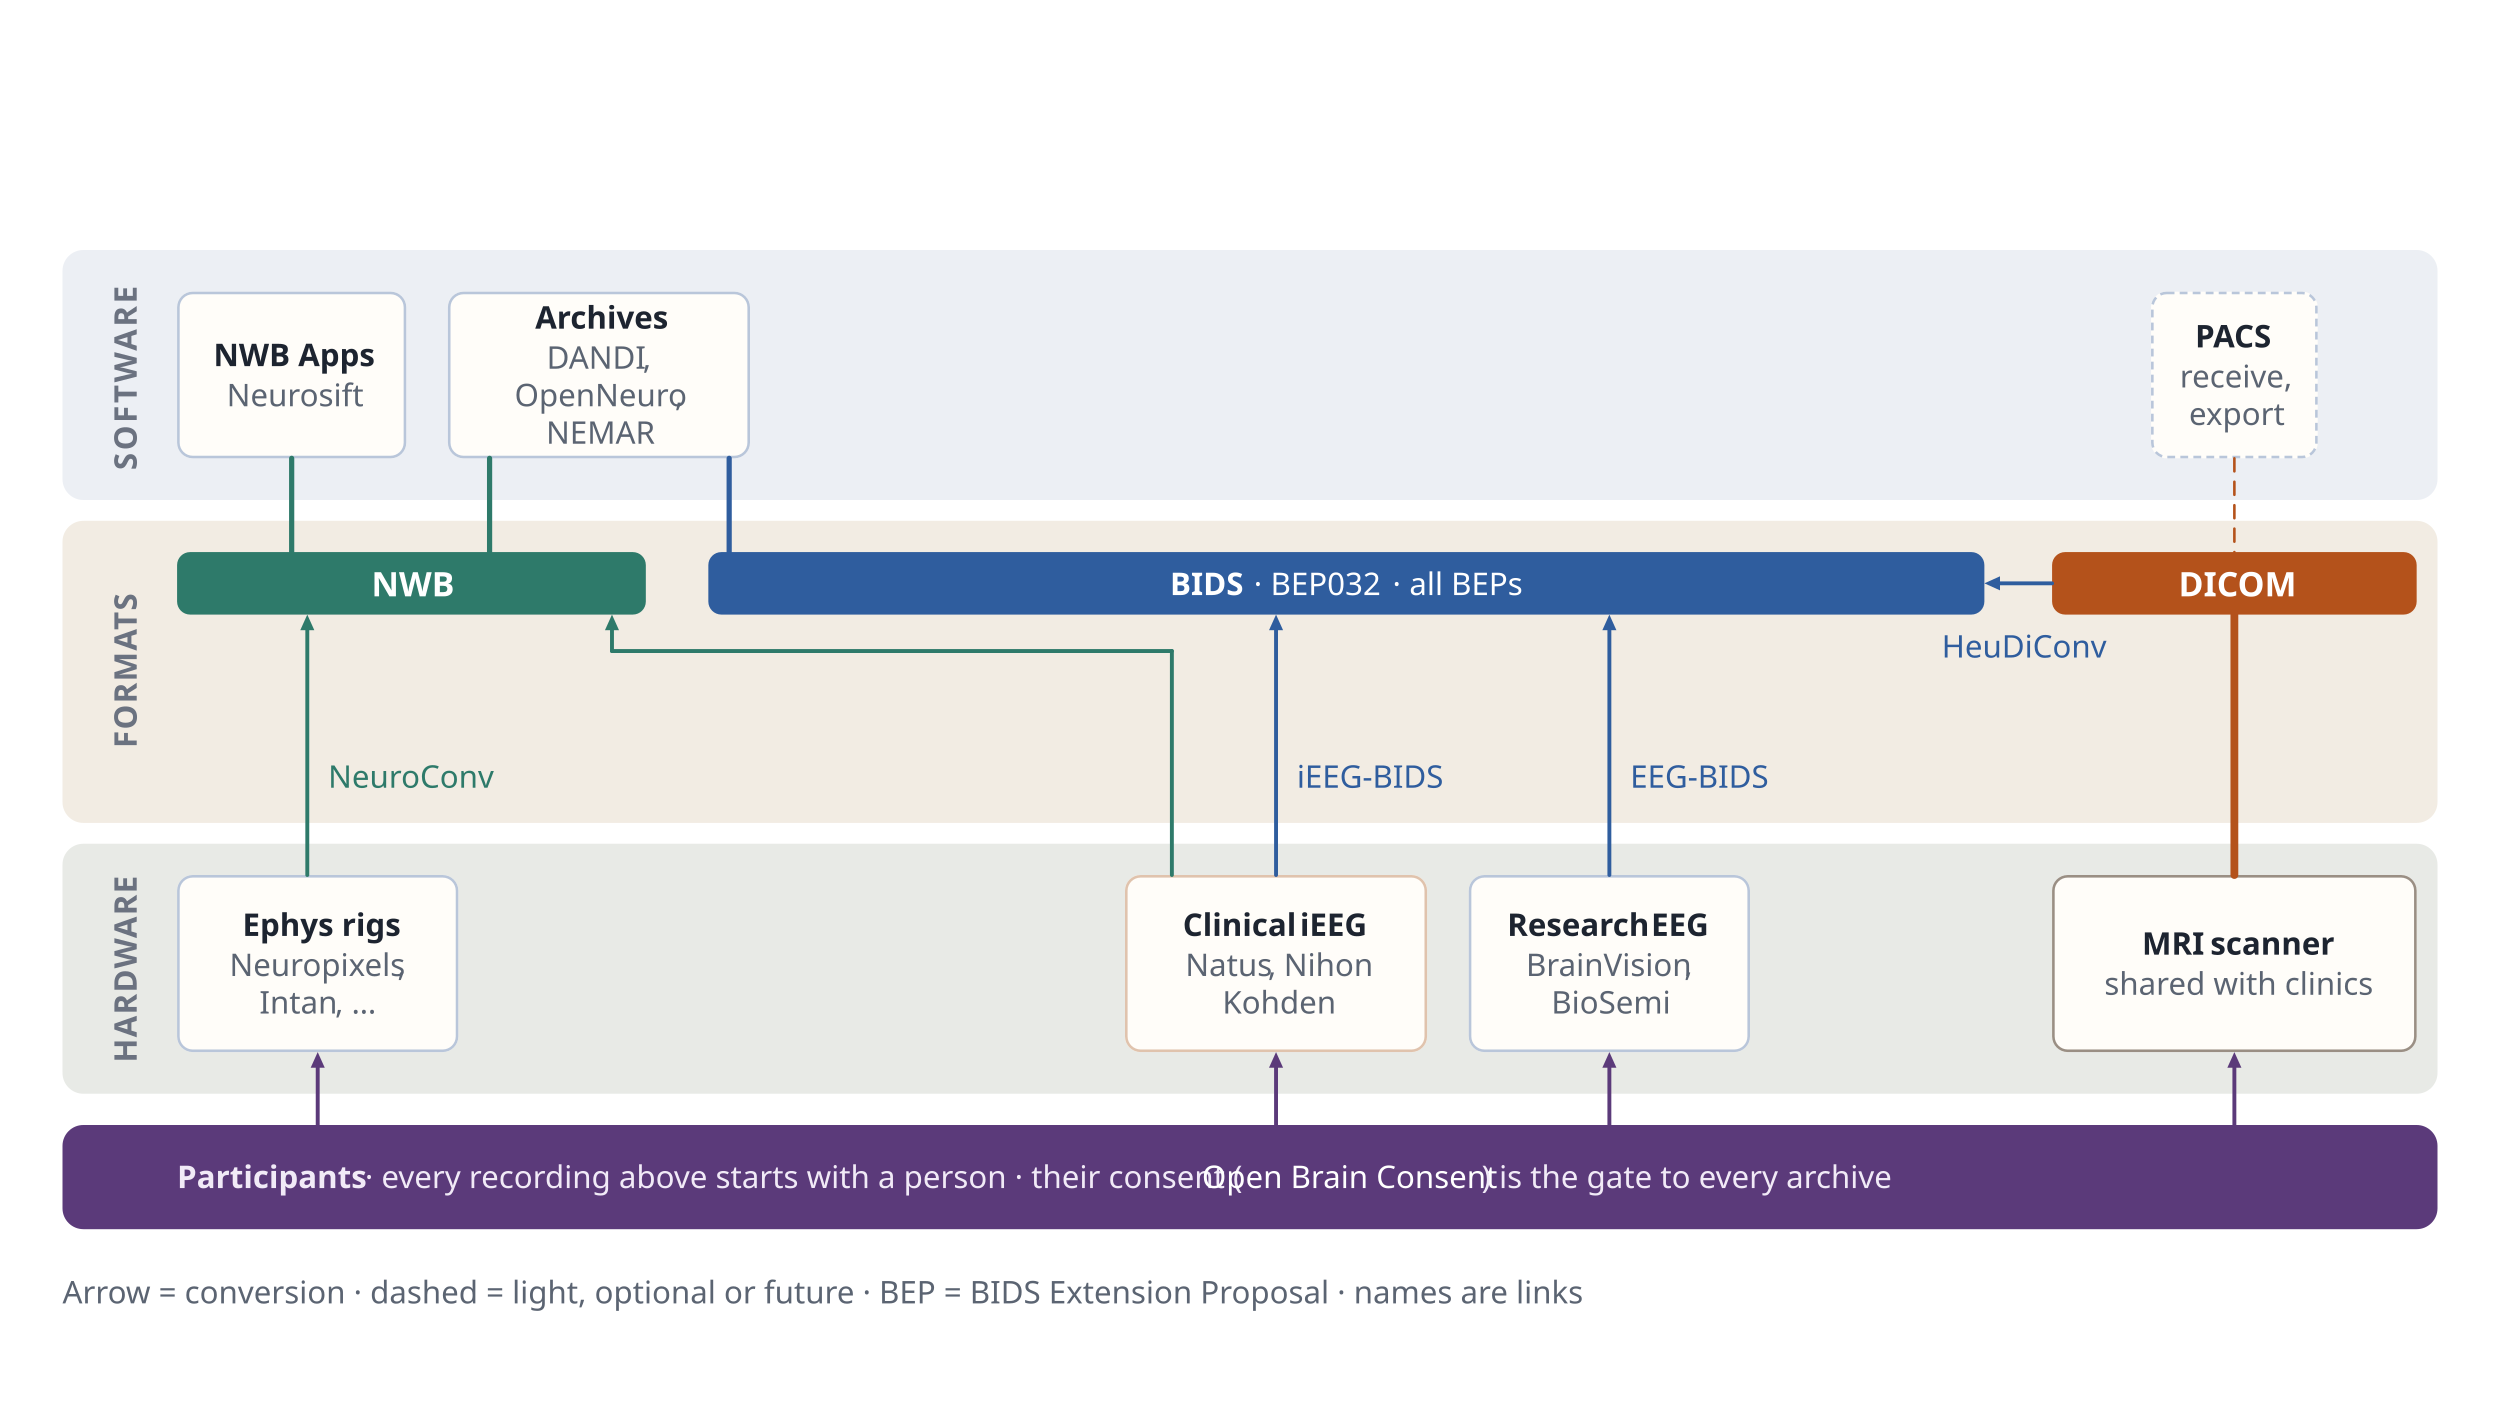
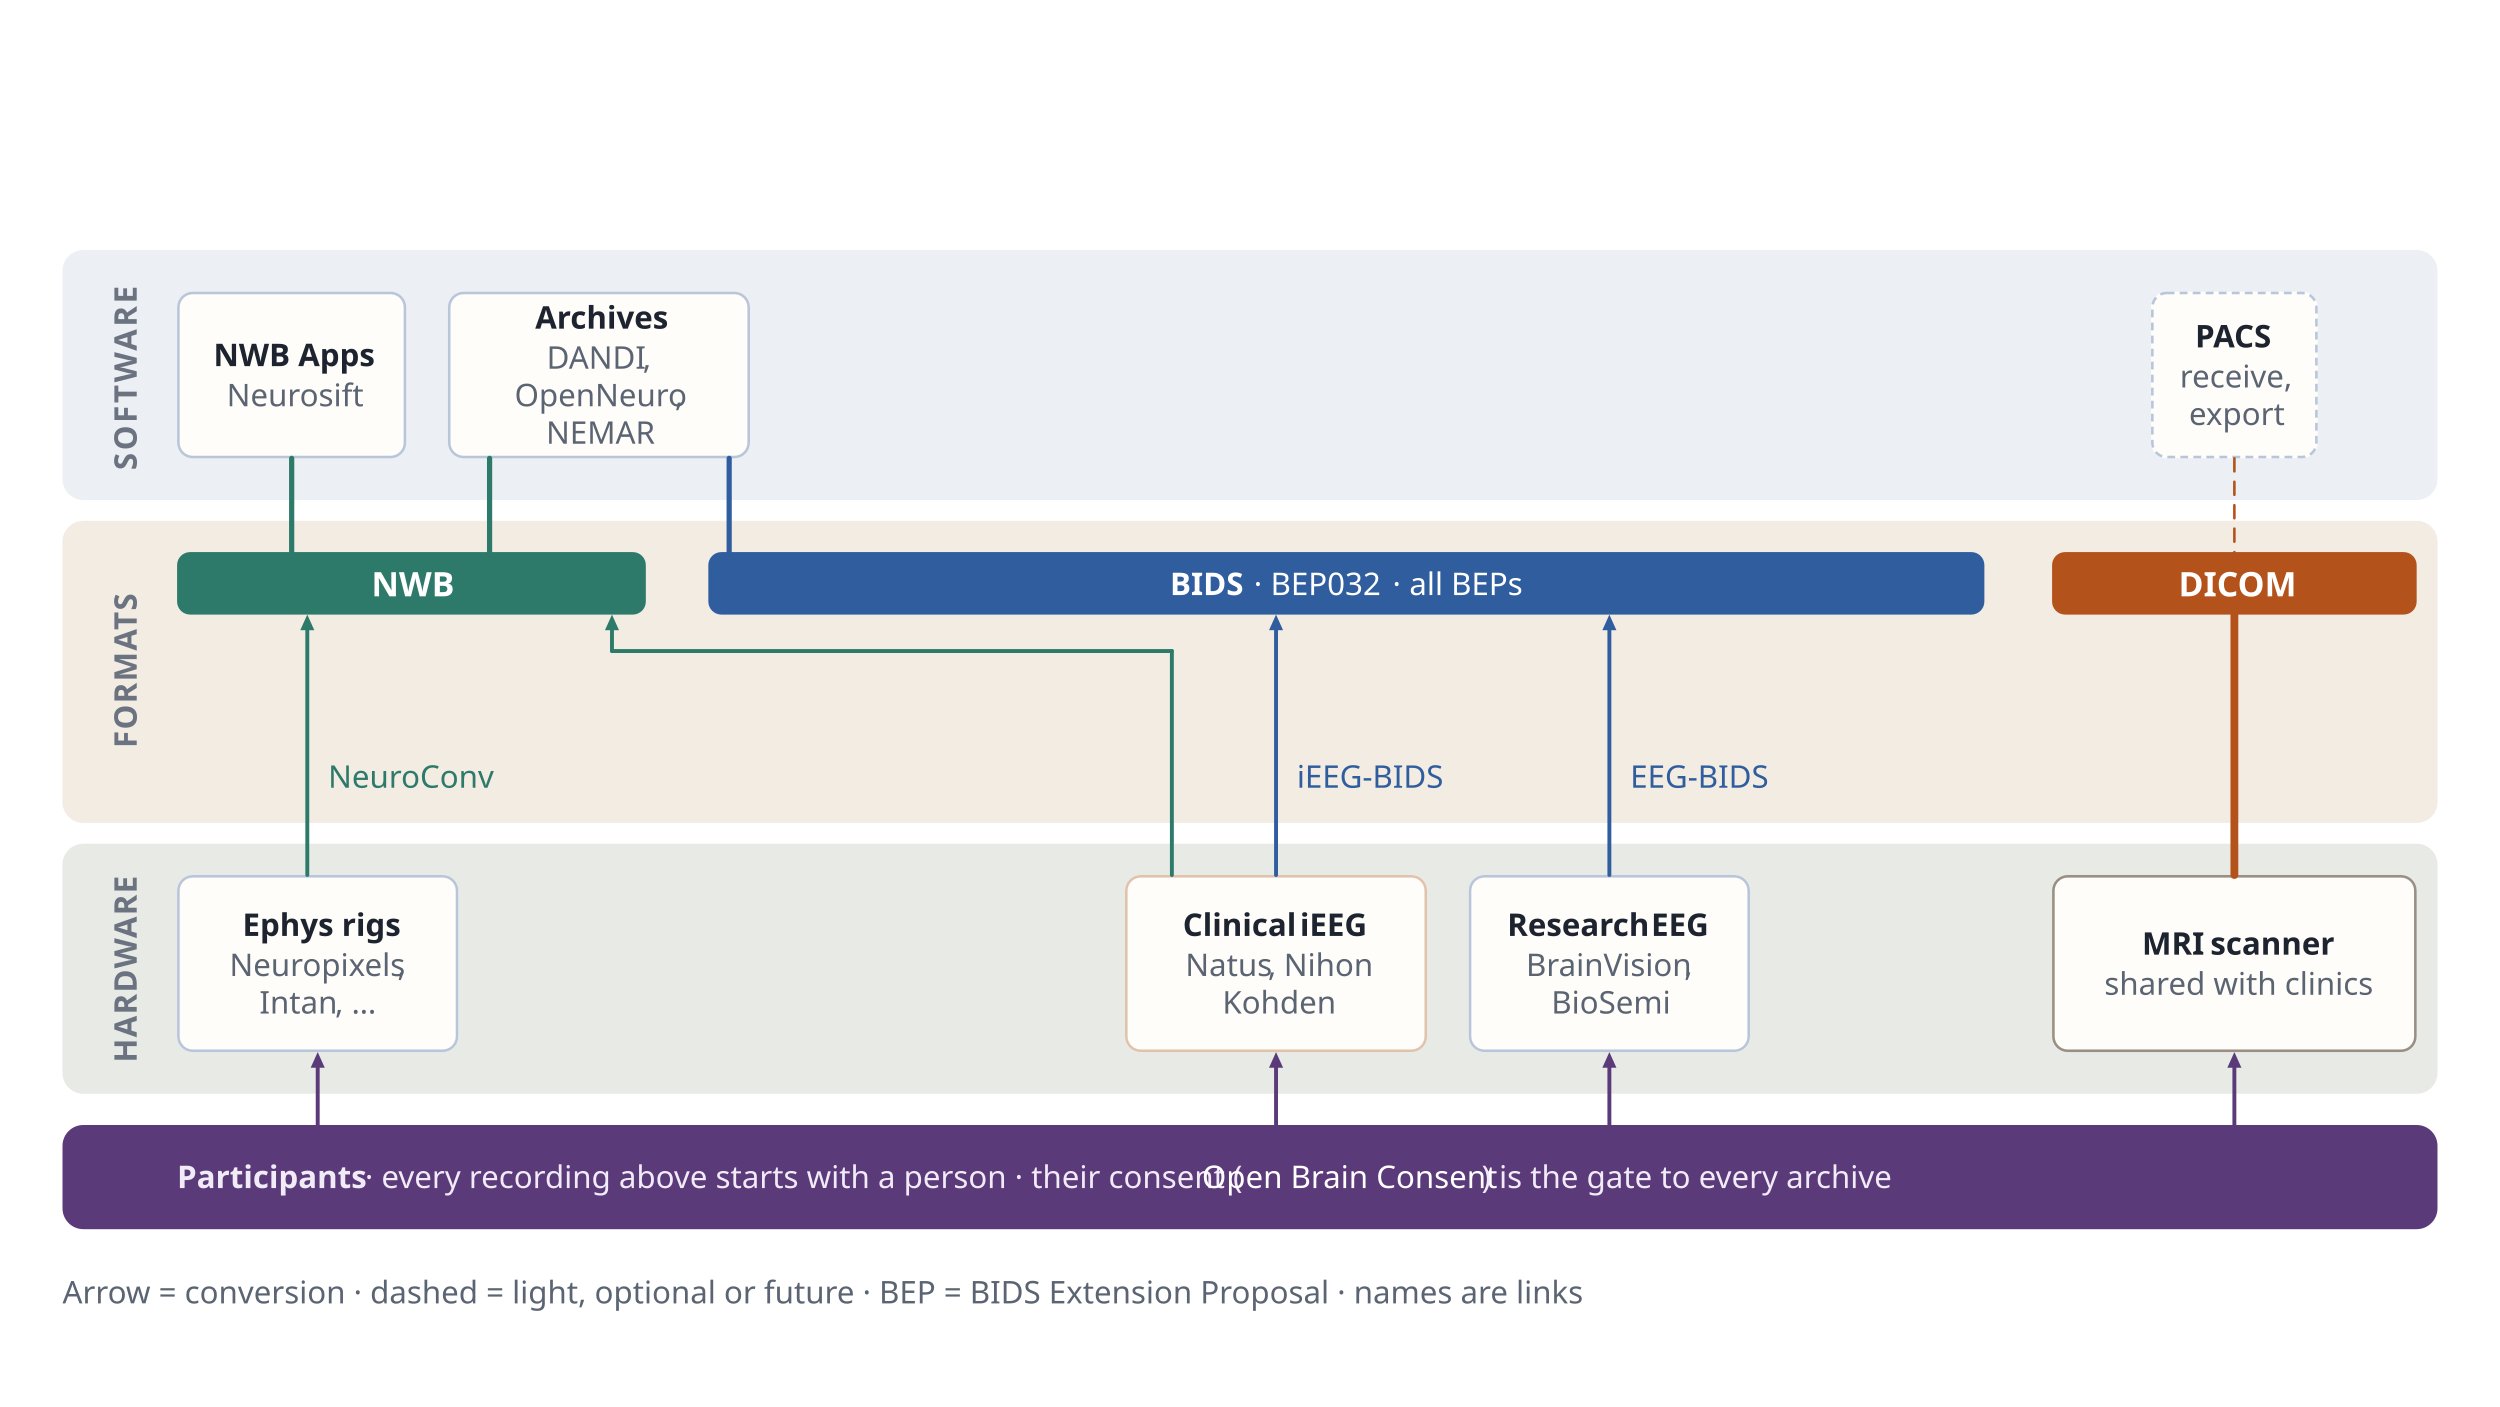
<svg xmlns="http://www.w3.org/2000/svg" xmlns:xlink="http://www.w3.org/1999/xlink" width="1920" height="1080" viewBox="0 0 1920 1080">
  <g id="layer-base" style="display:inline">
    <rect x="48" y="192" width="1824" height="192" rx="16" fill="rgb(236,239,244)" />
    <rect x="48" y="400" width="1824" height="232" rx="16" fill="rgb(242,236,227)" />
    <rect x="48" y="648" width="1824" height="192" rx="16" fill="rgb(232,234,230)" />
  </g>
  <g id="layer-sync" style="display:none">
    <polyline points="136,740 1856,740" fill="none" stroke="rgb(107, 114, 128)" stroke-width="4" stroke-linecap="round" stroke-linejoin="round" stroke-dasharray="16 12" />
    <rect x="668" y="712" width="160" height="56" rx="8" fill="rgb(232,234,230)" />
    <text xml:space="preserve" x="692.94" y="734" font-family="'IBM Plex Sans', sans-serif" font-size="24px" font-weight="600" fill="rgb(75,85,99)">sync ·</text>
    <a target="_blank" href="https://labstreaminglayer.org" xlink:href="https://labstreaminglayer.org">
      <text xml:space="preserve" x="763.36" y="734" font-family="'IBM Plex Sans', sans-serif" font-size="24px" font-weight="600" fill="rgb(75,85,99)">LSL</text>
    </a>
    <a target="_blank" href="https://reprostim.readthedocs.io/en/stable/api/generated/reprostim.qr.timesync_stimuli.html" xlink:href="https://reprostim.readthedocs.io/en/stable/api/generated/reprostim.qr.timesync_stimuli.html">
      <text xml:space="preserve" x="695.91" y="761.59" font-family="'IBM Plex Sans', sans-serif" font-size="24px" font-weight="600" fill="rgb(75,85,99)">QR codes</text>
    </a>
  </g>
  <g id="layer-pozu" style="display:none">
    <polyline points="584,536 760,536 760,363.5" fill="none" stroke="rgb(47, 93, 158)" stroke-width="3" stroke-linecap="round" stroke-linejoin="round" stroke-dasharray="13 10" />
    <path d="M760,352 L765.4,364 L754.6,364 Z" fill="rgb(47, 93, 158)" />
  </g>
  <g id="layer-data-management" style="display:none">
    <rect x="121.5" y="81.5" width="1417" height="545" rx="18.5" fill="none" stroke="rgb(47,93,158)" stroke-width="3" />
    <path d="M138,80 H1522 A18,18 0 0 1 1540,98 V176 A0,0 0 0 1 1540,176 H120 A0,0 0 0 1 120,176 V98 A18,18 0 0 1 138,80 Z" fill="rgb(43,52,64)" />
    <text xml:space="preserve" x="144" y="120.75" font-family="'IBM Plex Sans', sans-serif" font-size="26px" font-weight="700" fill="rgb(255,255,255)">Data management across the</text>
    <a target="_blank" href="https://doi.org/10.5281/zenodo.18333007" xlink:href="https://doi.org/10.5281/zenodo.18333007">
      <text xml:space="preserve" x="505.88" y="120.75" font-family="'IBM Plex Sans', sans-serif" font-size="26px" font-weight="700" fill="rgb(255,255,255)">academic ecosystem</text>
    </a>
    <a target="_blank" href="https://git-scm.com" xlink:href="https://git-scm.com">
      <text xml:space="preserve" x="144" y="155.25" font-family="'IBM Plex Sans', sans-serif" font-size="24px" font-weight="400" fill="rgb(215,221,230)">git</text>
    </a>
    <text xml:space="preserve" x="171.11" y="155.25" font-family="'IBM Plex Sans', sans-serif" font-size="24px" font-weight="400" fill="rgb(215,221,230)"> ·</text>
    <a target="_blank" href="https://git-annex.branchable.com" xlink:href="https://git-annex.branchable.com">
      <text xml:space="preserve" x="190.27" y="155.25" font-family="'IBM Plex Sans', sans-serif" font-size="24px" font-weight="400" fill="rgb(215,221,230)">git-annex</text>
    </a>
    <text xml:space="preserve" x="291.59" y="155.25" font-family="'IBM Plex Sans', sans-serif" font-size="24px" font-weight="400" fill="rgb(215,221,230)"> ·</text>
    <a target="_blank" href="https://www.datalad.org" xlink:href="https://www.datalad.org">
      <text xml:space="preserve" x="310.75" y="155.25" font-family="'IBM Plex Sans', sans-serif" font-size="24px" font-weight="400" fill="rgb(215,221,230)">DataLad</text>
    </a>
    <text xml:space="preserve" x="399.66" y="155.25" font-family="'IBM Plex Sans', sans-serif" font-size="24px" font-weight="400" fill="rgb(215,221,230)"> ·</text>
    <a target="_blank" href="https://github.com" xlink:href="https://github.com">
      <text xml:space="preserve" x="418.81" y="155.25" font-family="'IBM Plex Sans', sans-serif" font-size="24px" font-weight="400" fill="rgb(215,221,230)">GitHub</text>
    </a>
    <text xml:space="preserve" x="494.44" y="155.25" font-family="'IBM Plex Sans', sans-serif" font-size="24px" font-weight="400" fill="rgb(215,221,230)"> ·</text>
    <a target="_blank" href="https://codeberg.org/forgejo-aneksajo/forgejo-aneksajo" xlink:href="https://codeberg.org/forgejo-aneksajo/forgejo-aneksajo">
      <text xml:space="preserve" x="513.59" y="155.25" font-family="'IBM Plex Sans', sans-serif" font-size="24px" font-weight="400" fill="rgb(215,221,230)">Forgejo-aneksajo</text>
    </a>
    <text xml:space="preserve" x="699.05" y="155.25" font-family="'IBM Plex Sans', sans-serif" font-size="24px" font-weight="400" fill="rgb(215,221,230)"> · …</text>
  </g>
  <g id="layer-base-2" style="display:inline">
    <g transform="translate(96,288) matrix(0, -1, 1, 0, 0, 0) translate(-96,-288)">
      <text xml:space="preserve" x="22.94" y="297" font-family="'IBM Plex Sans', sans-serif" font-size="24px" font-weight="700" letter-spacing="2" fill="rgb(107,114,128)">SOFTWARE</text>
    </g>
    <g transform="translate(96,516) matrix(0, -1, 1, 0, 0, 0) translate(-96,-516)">
      <text xml:space="preserve" x="37.56" y="525" font-family="'IBM Plex Sans', sans-serif" font-size="24px" font-weight="700" letter-spacing="1" fill="rgb(107,114,128)">FORMATS</text>
    </g>
    <g transform="translate(96,744) matrix(0, -1, 1, 0, 0, 0) translate(-96,-744)">
      <text xml:space="preserve" x="23.97" y="753" font-family="'IBM Plex Sans', sans-serif" font-size="24px" font-weight="700" letter-spacing="1" fill="rgb(107,114,128)">HARDWARE</text>
    </g>
    <rect x="1652" y="224" width="128" height="128" rx="12" fill="rgb(255,253,249)" />
    <rect x="1653" y="225" width="126" height="126" rx="11" fill="none" stroke="rgb(185,198,218)" stroke-width="2" stroke-dasharray="6 4" />
    <a target="_blank" href="https://en.wikipedia.org/wiki/Picture_archiving_and_communication_system" xlink:href="https://en.wikipedia.org/wiki/Picture_archiving_and_communication_system">
      <text xml:space="preserve" x="1685.84" y="266.8" font-family="'IBM Plex Sans', sans-serif" font-size="24px" font-weight="700" fill="rgb(29,36,48)">PACS</text>
    </a>
    <text xml:space="preserve" x="1674.09" y="297.59" font-family="'IBM Plex Sans', sans-serif" font-size="24px" font-weight="400" fill="rgb(91,100,114)">receive,</text>
    <text xml:space="preserve" x="1681.13" y="326.39" font-family="'IBM Plex Sans', sans-serif" font-size="24px" font-weight="400" fill="rgb(91,100,114)">export</text>
    <rect x="1576" y="424" width="280" height="48" rx="10" fill="rgb(180,82,27)" />
    <a target="_blank" href="https://en.wikipedia.org/wiki/DICOM" xlink:href="https://en.wikipedia.org/wiki/DICOM">
      <text xml:space="preserve" x="1673.09" y="458" font-family="'IBM Plex Sans', sans-serif" font-size="26px" font-weight="700" fill="rgb(255,255,255)">DICOM</text>
    </a>
    <rect x="136" y="672" width="216" height="136" rx="12" fill="rgb(255,253,249)" />
    <rect x="137" y="673" width="214" height="134" rx="11" fill="none" stroke="rgb(185,198,218)" stroke-width="2" />
    <a target="_blank" href="https://en.wikipedia.org/wiki/Electrophysiology" xlink:href="https://en.wikipedia.org/wiki/Electrophysiology">
      <text xml:space="preserve" x="186.22" y="718.8" font-family="'IBM Plex Sans', sans-serif" font-size="24px" font-weight="700" fill="rgb(29,36,48)">Ephys rigs</text>
    </a>
    <a target="_blank" href="https://www.neuropixels.org" xlink:href="https://www.neuropixels.org">
      <text xml:space="preserve" x="176.23" y="749.59" font-family="'IBM Plex Sans', sans-serif" font-size="24px" font-weight="400" fill="rgb(91,100,114)">Neuropixels</text>
    </a>
    <text xml:space="preserve" x="305.22" y="749.59" font-family="'IBM Plex Sans', sans-serif" font-size="24px" font-weight="400" fill="rgb(91,100,114)">,</text>
    <a target="_blank" href="https://intantech.com" xlink:href="https://intantech.com">
      <text xml:space="preserve" x="199.2" y="778.39" font-family="'IBM Plex Sans', sans-serif" font-size="24px" font-weight="400" fill="rgb(91,100,114)">Intan</text>
    </a>
    <text xml:space="preserve" x="257.31" y="778.39" font-family="'IBM Plex Sans', sans-serif" font-size="24px" font-weight="400" fill="rgb(91,100,114)">, …</text>
    <rect x="864" y="672" width="232" height="136" rx="12" fill="rgb(255,253,249)" />
    <rect x="865" y="673" width="230" height="134" rx="11" fill="none" stroke="rgb(224,195,173)" stroke-width="2" />
    <text xml:space="preserve" x="908.39" y="718.8" font-family="'IBM Plex Sans', sans-serif" font-size="24px" font-weight="700" fill="rgb(29,36,48)">Clinical</text>
    <a target="_blank" href="https://en.wikipedia.org/wiki/Electrocorticography" xlink:href="https://en.wikipedia.org/wiki/Electrocorticography">
      <text xml:space="preserve" x="998.33" y="718.8" font-family="'IBM Plex Sans', sans-serif" font-size="24px" font-weight="700" fill="rgb(29,36,48)">iEEG</text>
    </a>
    <a target="_blank" href="https://natus.com" xlink:href="https://natus.com">
      <text xml:space="preserve" x="910.34" y="749.59" font-family="'IBM Plex Sans', sans-serif" font-size="24px" font-weight="400" fill="rgb(91,100,114)">Natus</text>
    </a>
    <text xml:space="preserve" x="973.77" y="749.59" font-family="'IBM Plex Sans', sans-serif" font-size="24px" font-weight="400" fill="rgb(91,100,114)">,</text>
    <a target="_blank" href="https://www.nihonkohden.com" xlink:href="https://www.nihonkohden.com">
      <text xml:space="preserve" x="985.97" y="749.59" font-family="'IBM Plex Sans', sans-serif" font-size="24px" font-weight="400" fill="rgb(91,100,114)">Nihon</text>
      <text xml:space="preserve" x="938.78" y="778.39" font-family="'IBM Plex Sans', sans-serif" font-size="24px" font-weight="400" fill="rgb(91,100,114)">Kohden</text>
    </a>
    <rect x="1128" y="672" width="216" height="136" rx="12" fill="rgb(255,253,249)" />
    <rect x="1129" y="673" width="214" height="134" rx="11" fill="none" stroke="rgb(185,198,218)" stroke-width="2" />
    <text xml:space="preserve" x="1157.55" y="718.8" font-family="'IBM Plex Sans', sans-serif" font-size="24px" font-weight="700" fill="rgb(29,36,48)">Research</text>
    <a target="_blank" href="https://en.wikipedia.org/wiki/Electroencephalography" xlink:href="https://en.wikipedia.org/wiki/Electroencephalography">
      <text xml:space="preserve" x="1268.05" y="718.8" font-family="'IBM Plex Sans', sans-serif" font-size="24px" font-weight="700" fill="rgb(29,36,48)">EEG</text>
    </a>
    <a target="_blank" href="https://www.brainproducts.com" xlink:href="https://www.brainproducts.com">
      <text xml:space="preserve" x="1171.98" y="749.59" font-family="'IBM Plex Sans', sans-serif" font-size="24px" font-weight="400" fill="rgb(91,100,114)">BrainVision</text>
    </a>
    <text xml:space="preserve" x="1293.48" y="749.59" font-family="'IBM Plex Sans', sans-serif" font-size="24px" font-weight="400" fill="rgb(91,100,114)">,</text>
    <a target="_blank" href="https://www.biosemi.com" xlink:href="https://www.biosemi.com">
      <text xml:space="preserve" x="1191.41" y="778.39" font-family="'IBM Plex Sans', sans-serif" font-size="24px" font-weight="400" fill="rgb(91,100,114)">BioSemi</text>
    </a>
    <rect x="1576" y="672" width="280" height="136" rx="12" fill="rgb(255,253,249)" />
    <rect x="1577" y="673" width="278" height="134" rx="11" fill="none" stroke="rgb(154,143,132)" stroke-width="2" />
    <a target="_blank" href="https://en.wikipedia.org/wiki/Magnetic_resonance_imaging" xlink:href="https://en.wikipedia.org/wiki/Magnetic_resonance_imaging">
      <text xml:space="preserve" x="1645.08" y="733.2" font-family="'IBM Plex Sans', sans-serif" font-size="24px" font-weight="700" fill="rgb(29,36,48)">MRI</text>
    </a>
    <text xml:space="preserve" x="1691.28" y="733.2" font-family="'IBM Plex Sans', sans-serif" font-size="24px" font-weight="700" fill="rgb(29,36,48)"> scanner</text>
    <text xml:space="preserve" x="1616.13" y="764" font-family="'IBM Plex Sans', sans-serif" font-size="24px" font-weight="400" fill="rgb(91,100,114)">shared with clinics</text>
    <polyline points="1716,352 1716,424" fill="none" stroke="rgb(180, 82, 27)" stroke-width="2" stroke-linecap="round" stroke-linejoin="round" stroke-dasharray="10 8" />
    <polyline points="1716,672 1716,472" fill="none" stroke="rgb(180, 82, 27)" stroke-width="6" stroke-linecap="round" stroke-linejoin="round" />
    <text xml:space="preserve" x="48" y="1001" font-family="'IBM Plex Sans', sans-serif" font-size="24px" font-weight="400" fill="rgb(91,100,114)">Arrow = conversion · dashed = light, optional or future · BEP = BIDS Extension Proposal · names are links</text>
  </g>
  <g id="layer-nwb-apps" style="display:inline">
    <rect x="136" y="224" width="176" height="128" rx="12" fill="rgb(255,253,249)" />
    <rect x="137" y="225" width="174" height="126" rx="11" fill="none" stroke="rgb(185,198,218)" stroke-width="2" />
    <a target="_blank" href="https://nwb.org/tools/" xlink:href="https://nwb.org/tools/">
      <text xml:space="preserve" x="163.94" y="281.2" font-family="'IBM Plex Sans', sans-serif" font-size="24px" font-weight="700" fill="rgb(29,36,48)">NWB Apps</text>
    </a>
    <a target="_blank" href="https://neurosift.app" xlink:href="https://neurosift.app">
      <text xml:space="preserve" x="174.09" y="312" font-family="'IBM Plex Sans', sans-serif" font-size="24px" font-weight="400" fill="rgb(91,100,114)">Neurosift</text>
    </a>
  </g>
  <g id="layer-archives" style="display:inline">
    <rect x="344" y="224" width="232" height="128" rx="12" fill="rgb(255,253,249)" />
    <rect x="345" y="225" width="230" height="126" rx="11" fill="none" stroke="rgb(185,198,218)" stroke-width="2" />
    <text xml:space="preserve" x="411.05" y="252.41" font-family="'IBM Plex Sans', sans-serif" font-size="24px" font-weight="700" fill="rgb(29,36,48)">Archives</text>
    <a target="_blank" href="https://dandiarchive.org" xlink:href="https://dandiarchive.org">
      <text xml:space="preserve" x="419.8" y="283.2" font-family="'IBM Plex Sans', sans-serif" font-size="24px" font-weight="400" fill="rgb(91,100,114)">DANDI</text>
    </a>
    <text xml:space="preserve" x="493.67" y="283.2" font-family="'IBM Plex Sans', sans-serif" font-size="24px" font-weight="400" fill="rgb(91,100,114)">,</text>
    <a target="_blank" href="https://openneuro.org" xlink:href="https://openneuro.org">
      <text xml:space="preserve" x="395.16" y="312" font-family="'IBM Plex Sans', sans-serif" font-size="24px" font-weight="400" fill="rgb(91,100,114)">OpenNeuro</text>
    </a>
    <text xml:space="preserve" x="518.31" y="312" font-family="'IBM Plex Sans', sans-serif" font-size="24px" font-weight="400" fill="rgb(91,100,114)">,</text>
    <a target="_blank" href="https://nemar.org" xlink:href="https://nemar.org">
      <text xml:space="preserve" x="419.39" y="340.8" font-family="'IBM Plex Sans', sans-serif" font-size="24px" font-weight="400" fill="rgb(91,100,114)">NEMAR</text>
    </a>
  </g>
  <g id="layer-pozu-2" style="display:none">
    <rect x="608" y="224" width="192" height="128" rx="12" fill="rgb(255,253,249)" />
    <rect x="609" y="225" width="190" height="126" rx="11" fill="none" stroke="rgb(185,198,218)" stroke-width="2" stroke-dasharray="6 4" />
    <a target="_blank" href="https://github.com/pozu-project/" xlink:href="https://github.com/pozu-project/">
      <text xml:space="preserve" x="676.31" y="266.8" font-family="'IBM Plex Sans', sans-serif" font-size="24px" font-weight="700" fill="rgb(29,36,48)">Pozu</text>
    </a>
    <text xml:space="preserve" x="625.33" y="297.59" font-family="'IBM Plex Sans', sans-serif" font-size="24px" font-weight="400" fill="rgb(91,100,114)">pose, behavior</text>
    <text xml:space="preserve" x="652.33" y="326.39" font-family="'IBM Plex Sans', sans-serif" font-size="24px" font-weight="400" fill="rgb(91,100,114)">→ archive</text>
    <polyline points="608,288 587.5,288" fill="none" stroke="rgb(75, 85, 99)" stroke-width="3" stroke-linecap="round" stroke-linejoin="round" stroke-dasharray="13 10" />
    <path d="M576,288 L588,282.6 L588,293.4 Z" fill="rgb(75, 85, 99)" />
  </g>
  <g id="layer-dandi-compute" style="display:none">
    <rect x="832" y="224" width="192" height="128" rx="12" fill="rgb(255,253,249)" />
    <rect x="833" y="225" width="190" height="126" rx="11" fill="none" stroke="rgb(185,198,218)" stroke-width="2" />
    <a target="_blank" href="https://github.com/dandi-compute" xlink:href="https://github.com/dandi-compute">
      <text xml:space="preserve" x="891.16" y="252.41" font-family="'IBM Plex Sans', sans-serif" font-size="24px" font-weight="700" fill="rgb(29,36,48)">dandi-</text>
      <text xml:space="preserve" x="878.61" y="281.2" font-family="'IBM Plex Sans', sans-serif" font-size="24px" font-weight="700" fill="rgb(29,36,48)">compute</text>
    </a>
    <text xml:space="preserve" x="862.61" y="312" font-family="'IBM Plex Sans', sans-serif" font-size="24px" font-weight="400" fill="rgb(91,100,114)">pipelines on</text>
    <text xml:space="preserve" x="855.22" y="340.8" font-family="'IBM Plex Sans', sans-serif" font-size="24px" font-weight="400" fill="rgb(91,100,114)">archived data</text>
    <polyline points="928,224 928,200" fill="none" stroke="rgb(46, 122, 106)" stroke-width="3" stroke-linecap="round" stroke-linejoin="round" />
    <polyline points="928,200 460,200" fill="none" stroke="rgb(46, 122, 106)" stroke-width="3" stroke-linecap="round" stroke-linejoin="round" />
    <polyline points="460,200 460,212.5" fill="none" stroke="rgb(46, 122, 106)" stroke-width="3" stroke-linecap="round" stroke-linejoin="round" />
    <path d="M460,224 L454.6,212 L465.4,212 Z" fill="rgb(46, 122, 106)" />
  </g>
  <g id="layer-bids-apps" style="display:none">
    <rect x="1056" y="224" width="184" height="128" rx="12" fill="rgb(255,253,249)" />
    <rect x="1057" y="225" width="182" height="126" rx="11" fill="none" stroke="rgb(185,198,218)" stroke-width="2" />
    <a target="_blank" href="https://bids-apps.neuroimaging.io" xlink:href="https://bids-apps.neuroimaging.io">
      <text xml:space="preserve" x="1087.27" y="281.2" font-family="'IBM Plex Sans', sans-serif" font-size="24px" font-weight="700" fill="rgb(29,36,48)">BIDS Apps</text>
    </a>
    <a target="_blank" href="https://fmriprep.org" xlink:href="https://fmriprep.org">
      <text xml:space="preserve" x="1096.84" y="312" font-family="'IBM Plex Sans', sans-serif" font-size="24px" font-weight="400" fill="rgb(91,100,114)">fMRIPrep</text>
    </a>
  </g>
  <g id="layer-compute" style="display:none">
    <rect x="1272" y="224" width="248" height="128" rx="12" fill="rgb(255,253,249)" />
    <rect x="1273" y="225" width="246" height="126" rx="11" fill="none" stroke="rgb(185,198,218)" stroke-width="2" />
    <text xml:space="preserve" x="1344.94" y="266.8" font-family="'IBM Plex Sans', sans-serif" font-size="24px" font-weight="700" fill="rgb(29,36,48)">Compute</text>
    <a target="_blank" href="https://github.com/datalad/datalad-container" xlink:href="https://github.com/datalad/datalad-container">
      <text xml:space="preserve" x="1297.23" y="297.59" font-family="'IBM Plex Sans', sans-serif" font-size="24px" font-weight="400" fill="rgb(91,100,114)">datalad-container</text>
    </a>
    <text xml:space="preserve" x="1488.23" y="297.59" font-family="'IBM Plex Sans', sans-serif" font-size="24px" font-weight="400" fill="rgb(91,100,114)">,</text>
    <a target="_blank" href="https://github.com/PennLINC/babs" xlink:href="https://github.com/PennLINC/babs">
      <text xml:space="preserve" x="1297.17" y="326.39" font-family="'IBM Plex Sans', sans-serif" font-size="24px" font-weight="400" fill="rgb(91,100,114)">BABS</text>
    </a>
    <text xml:space="preserve" x="1357.61" y="326.39" font-family="'IBM Plex Sans', sans-serif" font-size="24px" font-weight="400" fill="rgb(91,100,114)">,</text>
    <a target="_blank" href="https://github.com/con/mechababs/" xlink:href="https://github.com/con/mechababs/">
      <text xml:space="preserve" x="1369.81" y="326.39" font-family="'IBM Plex Sans', sans-serif" font-size="24px" font-weight="400" fill="rgb(91,100,114)">mechababs</text>
    </a>
  </g>
  <g id="layer-nwb" style="display:inline">
    <rect x="136" y="424" width="360" height="48" rx="10" fill="rgb(46,122,106)" />
    <a target="_blank" href="https://nwb.org" xlink:href="https://nwb.org">
      <text xml:space="preserve" x="285.27" y="458" font-family="'IBM Plex Sans', sans-serif" font-size="26px" font-weight="700" fill="rgb(255,255,255)">NWB</text>
    </a>
    <polyline points="236,672 236,483.5" fill="none" stroke="rgb(46, 122, 106)" stroke-width="3" stroke-linecap="round" stroke-linejoin="round" />
    <path d="M236,472 L241.4,484 L230.6,484 Z" fill="rgb(46, 122, 106)" />
    <a target="_blank" href="https://github.com/catalystneuro/neuroconv" xlink:href="https://github.com/catalystneuro/neuroconv">
      <text xml:space="preserve" x="252" y="605" font-family="'IBM Plex Sans', sans-serif" font-size="24px" font-weight="400" fill="rgb(46,122,106)">NeuroConv</text>
    </a>
  </g>
  <g id="layer-bids" style="display:inline">
    <rect x="544" y="424" width="980" height="48" rx="10" fill="rgb(47,93,158)" />
  </g>
  <g id="layer-bids~av" style="display:inline">
    <a target="_blank" href="https://bids.neuroimaging.io" xlink:href="https://bids.neuroimaging.io">
      <text xml:space="preserve" x="898.55" y="457" font-family="'IBM Plex Sans', sans-serif" font-size="24px" font-weight="700" fill="rgb(255,255,255)">BIDS</text>
    </a>
    <text xml:space="preserve" x="956.64" y="457" font-family="'IBM Plex Sans', sans-serif" font-size="24px" font-weight="400" fill="rgb(255,255,255)"> ·</text>
    <a target="_blank" href="https://bids.neuroimaging.io/bep032" xlink:href="https://bids.neuroimaging.io/bep032">
      <text xml:space="preserve" x="975.8" y="457" font-family="'IBM Plex Sans', sans-serif" font-size="24px" font-weight="400" fill="rgb(255,255,255)">BEP032</text>
    </a>
    <text xml:space="preserve" x="1063.22" y="457" font-family="'IBM Plex Sans', sans-serif" font-size="24px" font-weight="400" fill="rgb(255,255,255)"> ·</text>
    <a target="_blank" href="https://bids.neuroimaging.io/extensions/beps" xlink:href="https://bids.neuroimaging.io/extensions/beps">
      <text xml:space="preserve" x="1082.38" y="457" font-family="'IBM Plex Sans', sans-serif" font-size="24px" font-weight="400" fill="rgb(255,255,255)">all BEPs</text>
    </a>
  </g>
  <g id="layer-av" style="display:none">
    <a target="_blank" href="https://bids.neuroimaging.io" xlink:href="https://bids.neuroimaging.io">
      <text xml:space="preserve" x="791.97" y="457" font-family="'IBM Plex Sans', sans-serif" font-size="24px" font-weight="700" fill="rgb(255,255,255)">BIDS</text>
    </a>
    <text xml:space="preserve" x="850.06" y="457" font-family="'IBM Plex Sans', sans-serif" font-size="24px" font-weight="400" fill="rgb(255,255,255)"> ·</text>
    <a target="_blank" href="https://bids.neuroimaging.io/bep032" xlink:href="https://bids.neuroimaging.io/bep032">
      <text xml:space="preserve" x="869.22" y="457" font-family="'IBM Plex Sans', sans-serif" font-size="24px" font-weight="400" fill="rgb(255,255,255)">BEP032</text>
    </a>
    <text xml:space="preserve" x="956.64" y="457" font-family="'IBM Plex Sans', sans-serif" font-size="24px" font-weight="400" fill="rgb(255,255,255)"> ·</text>
    <a target="_blank" href="https://bids.neuroimaging.io/bep044" xlink:href="https://bids.neuroimaging.io/bep044">
      <text xml:space="preserve" x="975.8" y="457" font-family="'IBM Plex Sans', sans-serif" font-size="24px" font-weight="400" fill="rgb(255,255,255)">BEP044</text>
    </a>
    <text xml:space="preserve" x="1063.22" y="457" font-family="'IBM Plex Sans', sans-serif" font-size="24px" font-weight="400" fill="rgb(255,255,255)"> ·</text>
    <a target="_blank" href="https://bids.neuroimaging.io/bep047" xlink:href="https://bids.neuroimaging.io/bep047">
      <text xml:space="preserve" x="1082.38" y="457" font-family="'IBM Plex Sans', sans-serif" font-size="24px" font-weight="400" fill="rgb(255,255,255)">BEP047</text>
    </a>
    <text xml:space="preserve" x="1169.8" y="457" font-family="'IBM Plex Sans', sans-serif" font-size="24px" font-weight="400" fill="rgb(255,255,255)"> ·</text>
    <a target="_blank" href="https://bids.neuroimaging.io/extensions/beps" xlink:href="https://bids.neuroimaging.io/extensions/beps">
      <text xml:space="preserve" x="1188.95" y="457" font-family="'IBM Plex Sans', sans-serif" font-size="24px" font-weight="400" fill="rgb(255,255,255)">all BEPs</text>
    </a>
    <rect x="456" y="528" width="128" height="40" rx="10" fill="rgb(255,253,249)" />
    <rect x="457" y="529" width="126" height="38" rx="9" fill="none" stroke="rgb(107,114,128)" stroke-width="2" />
    <a target="_blank" href="https://en.wikipedia.org/wiki/Matroska" xlink:href="https://en.wikipedia.org/wiki/Matroska">
      <text xml:space="preserve" x="498.39" y="557" font-family="'IBM Plex Mono', monospace" font-size="24px" font-weight="600" fill="rgb(75,85,99)">MKV</text>
    </a>
    <rect x="408" y="672" width="224" height="136" rx="12" fill="rgb(255,253,249)" />
    <rect x="409" y="673" width="222" height="134" rx="11" fill="none" stroke="rgb(185,198,218)" stroke-width="2" />
    <text xml:space="preserve" x="468.11" y="704.41" font-family="'IBM Plex Sans', sans-serif" font-size="24px" font-weight="700" fill="rgb(29,36,48)">Stimuli &amp;</text>
    <text xml:space="preserve" x="462.36" y="733.2" font-family="'IBM Plex Sans', sans-serif" font-size="24px" font-weight="700" fill="rgb(29,36,48)">responses</text>
    <a target="_blank" href="https://www.magewell.com" xlink:href="https://www.magewell.com">
      <text xml:space="preserve" x="465.45" y="764" font-family="'IBM Plex Sans', sans-serif" font-size="24px" font-weight="400" fill="rgb(91,100,114)">Magewell</text>
    </a>
    <text xml:space="preserve" x="568.02" y="764" font-family="'IBM Plex Sans', sans-serif" font-size="24px" font-weight="400" fill="rgb(91,100,114)">,</text>
    <a target="_blank" href="https://www.curdes.com" xlink:href="https://www.curdes.com">
      <text xml:space="preserve" x="449.97" y="792.8" font-family="'IBM Plex Sans', sans-serif" font-size="24px" font-weight="400" fill="rgb(91,100,114)">CurDes Birch</text>
    </a>
    <polyline points="476,528 476,483.5" fill="none" stroke="rgb(46, 122, 106)" stroke-width="3" stroke-linecap="round" stroke-linejoin="round" stroke-dasharray="13 10" />
    <path d="M476,472 L481.4,484 L470.6,484 Z" fill="rgb(46, 122, 106)" />
    <polyline points="564,528 564,483.5" fill="none" stroke="rgb(47, 93, 158)" stroke-width="3" stroke-linecap="round" stroke-linejoin="round" />
    <path d="M564,472 L569.4,484 L558.6,484 Z" fill="rgb(47, 93, 158)" />
    <polyline points="520,672 520,579.5" fill="none" stroke="rgb(75, 85, 99)" stroke-width="3" stroke-linecap="round" stroke-linejoin="round" />
    <path d="M520,568 L525.4,580 L514.6,580 Z" fill="rgb(75, 85, 99)" />
  </g>
  <g id="layer-hed" style="display:none">
    <rect x="800" y="528" width="96" height="40" rx="10" fill="rgb(255,253,249)" />
    <rect x="801" y="529" width="94" height="38" rx="9" fill="none" stroke="rgb(138,98,0)" stroke-width="2" />
    <a target="_blank" href="https://www.hedtags.org/" xlink:href="https://www.hedtags.org/">
      <text xml:space="preserve" x="826.39" y="557" font-family="'IBM Plex Mono', monospace" font-size="24px" font-weight="600" fill="rgb(138,98,0)">HED</text>
    </a>
    <polyline points="848,528 848,483.5" fill="none" stroke="rgb(138, 98, 0)" stroke-width="3" stroke-linecap="round" stroke-linejoin="round" />
    <path d="M848,472 L853.4,484 L842.6,484 Z" fill="rgb(138, 98, 0)" />
    <polyline points="584,560 800,560" fill="none" stroke="rgb(138, 98, 0)" stroke-width="3" stroke-linecap="round" stroke-linejoin="round" stroke-dasharray="13 10" />
    <polyline points="632,690 848,690 848,568" fill="none" stroke="rgb(138, 98, 0)" stroke-width="3" stroke-linecap="round" stroke-linejoin="round" />
  </g>
  <g id="layer-participants" style="display:inline">
    <rect x="48" y="864" width="1824" height="80" rx="16" fill="rgb(91,58,122)" />
    <text xml:space="preserve" x="136" y="912.41" font-family="'IBM Plex Sans', sans-serif" font-size="24px" font-weight="700" fill="rgb(241,234,247)">Participants</text>
    <text xml:space="preserve" x="274" y="912.41" font-family="'IBM Plex Sans', sans-serif" font-size="24px" font-weight="400" fill="rgb(241,234,247)"> · every recording above starts with a person · their consent (</text>
    <a target="_blank" href="https://open-brain-consent.readthedocs.io/" xlink:href="https://open-brain-consent.readthedocs.io/">
      <text xml:space="preserve" x="923.06" y="912.41" font-family="'IBM Plex Sans', sans-serif" font-size="24px" font-weight="400" fill="rgb(255,255,255)">Open Brain Consent</text>
    </a>
    <text xml:space="preserve" x="1137.84" y="912.41" font-family="'IBM Plex Sans', sans-serif" font-size="24px" font-weight="400" fill="rgb(241,234,247)">) is the gate to every archive</text>
    <polyline points="244,864 244,819.5" fill="none" stroke="rgb(91, 58, 122)" stroke-width="3" stroke-linecap="round" stroke-linejoin="round" />
    <path d="M244,808 L249.4,820 L238.6,820 Z" fill="rgb(91, 58, 122)" />
    <polyline points="980,864 980,819.5" fill="none" stroke="rgb(91, 58, 122)" stroke-width="3" stroke-linecap="round" stroke-linejoin="round" />
    <path d="M980,808 L985.4,820 L974.6,820 Z" fill="rgb(91, 58, 122)" />
    <polyline points="1236,864 1236,819.5" fill="none" stroke="rgb(91, 58, 122)" stroke-width="3" stroke-linecap="round" stroke-linejoin="round" />
    <path d="M1236,808 L1241.4,820 L1230.6,820 Z" fill="rgb(91, 58, 122)" />
    <polyline points="1716,864 1716,819.5" fill="none" stroke="rgb(91, 58, 122)" stroke-width="3" stroke-linecap="round" stroke-linejoin="round" />
    <path d="M1716,808 L1721.4,820 L1710.6,820 Z" fill="rgb(91, 58, 122)" />
  </g>
  <g id="layer-nwb-apps-2" style="display:inline">
    <polyline points="224,352 224,424" fill="none" stroke="rgb(46, 122, 106)" stroke-width="4" stroke-linecap="round" stroke-linejoin="round" />
  </g>
  <g id="layer-archives-2" style="display:inline">
    <polyline points="376,352 376,424" fill="none" stroke="rgb(46, 122, 106)" stroke-width="4" stroke-linecap="round" stroke-linejoin="round" />
  </g>
  <g id="layer-bids-2" style="display:inline">
    <polyline points="560,352 560,424" fill="none" stroke="rgb(47, 93, 158)" stroke-width="4" stroke-linecap="round" stroke-linejoin="round" />
-     <polyline points="1576,448 1535.5,448" fill="none" stroke="rgb(47, 93, 158)" stroke-width="3" stroke-linecap="round" stroke-linejoin="round" />
-     <path d="M1524,448 L1536,442.6 L1536,453.4 Z" fill="rgb(47, 93, 158)" />
    <polyline points="980,672 980,483.5" fill="none" stroke="rgb(47, 93, 158)" stroke-width="3" stroke-linecap="round" stroke-linejoin="round" />
    <path d="M980,472 L985.4,484 L974.6,484 Z" fill="rgb(47, 93, 158)" />
    <polyline points="1236,672 1236,483.5" fill="none" stroke="rgb(47, 93, 158)" stroke-width="3" stroke-linecap="round" stroke-linejoin="round" />
    <path d="M1236,472 L1241.4,484 L1230.6,484 Z" fill="rgb(47, 93, 158)" />
-     <rect x="1486" y="480" width="130" height="34" rx="6" fill="rgb(242,236,227)" />
-     <a target="_blank" href="https://github.com/nipy/heudiconv" xlink:href="https://github.com/nipy/heudiconv">
-       <text xml:space="preserve" x="1491.25" y="505" font-family="'IBM Plex Sans', sans-serif" font-size="24px" font-weight="400" fill="rgb(47,93,158)">HeuDiConv</text>
-     </a>
    <a target="_blank" href="https://bids-specification.readthedocs.io/en/stable/modality-specific-files/intracranial-electroencephalography.html" xlink:href="https://bids-specification.readthedocs.io/en/stable/modality-specific-files/intracranial-electroencephalography.html">
      <text xml:space="preserve" x="996" y="605" font-family="'IBM Plex Sans', sans-serif" font-size="24px" font-weight="400" fill="rgb(47,93,158)">iEEG-BIDS</text>
    </a>
    <a target="_blank" href="https://bids-specification.readthedocs.io/en/stable/modality-specific-files/electroencephalography.html" xlink:href="https://bids-specification.readthedocs.io/en/stable/modality-specific-files/electroencephalography.html">
      <text xml:space="preserve" x="1252" y="605" font-family="'IBM Plex Sans', sans-serif" font-size="24px" font-weight="400" fill="rgb(47,93,158)">EEG-BIDS</text>
    </a>
  </g>
  <g id="layer-bids-apps-2" style="display:none">
    <polyline points="1148,367.5 1148,408.5" fill="none" stroke="rgb(47, 93, 158)" stroke-width="4" stroke-linecap="round" stroke-linejoin="round" />
    <path d="M1148,424 L1140.8,408 L1155.2,408 Z" fill="rgb(47, 93, 158)" />
    <path d="M1148,352 L1155.2,368 L1140.8,368 Z" fill="rgb(47, 93, 158)" />
  </g>
  <g id="layer-compute-2" style="display:none">
    <polyline points="1396,408.5 1396,367.5" fill="none" stroke="rgb(47, 93, 158)" stroke-width="4" stroke-linecap="round" stroke-linejoin="round" />
    <path d="M1396,352 L1403.2,368 L1388.8,368 Z" fill="rgb(47, 93, 158)" />
    <path d="M1396,424 L1388.8,408 L1403.2,408 Z" fill="rgb(47, 93, 158)" />
    <text xml:space="preserve" x="1253.8" y="387" font-family="'IBM Plex Sans', sans-serif" font-size="24px" font-weight="400" fill="rgb(47,93,158)">sourcedata/</text>
    <text xml:space="preserve" x="1257.58" y="412.19" font-family="'IBM Plex Sans', sans-serif" font-size="24px" font-weight="400" fill="rgb(47,93,158)">derivatives/</text>
  </g>
  <g id="layer-nwb2bids" style="display:none">
    <polyline points="496,448 532.5,448" fill="none" stroke="rgb(46, 122, 106)" stroke-width="3" stroke-linecap="round" stroke-linejoin="round" stroke-dasharray="13 10" />
    <path d="M544,448 L532,453.4 L532,442.6 Z" fill="rgb(46, 122, 106)" />
    <a target="_blank" href="https://github.com/con/nwb2bids" xlink:href="https://github.com/con/nwb2bids">
      <text xml:space="preserve" x="411.09" y="405" font-family="'IBM Plex Sans', sans-serif" font-size="24px" font-weight="400" fill="rgb(46,122,106)">nwb2bids</text>
+     </a>
+   </g>
+   <g id="layer-heudiconv" style="display:none">
+     <polyline points="1576,448 1535.5,448" fill="none" stroke="rgb(47, 93, 158)" stroke-width="3" stroke-linecap="round" stroke-linejoin="round" />
+     <path d="M1524,448 L1536,442.6 L1536,453.4 Z" fill="rgb(47, 93, 158)" />
+     <rect x="1486" y="480" width="130" height="34" rx="6" fill="rgb(242,236,227)" />
+     <a target="_blank" href="https://github.com/nipy/heudiconv" xlink:href="https://github.com/nipy/heudiconv">
+       <text xml:space="preserve" x="1491.25" y="505" font-family="'IBM Plex Sans', sans-serif" font-size="24px" font-weight="400" fill="rgb(47,93,158)">HeuDiConv</text>
    </a>
  </g>
  <g id="layer-bids~av-2" style="display:inline">
    <polyline points="900,672 900,500" fill="none" stroke="rgb(46, 122, 106)" stroke-width="3" stroke-linecap="round" stroke-linejoin="round" />
    <polyline points="900,500 470,500" fill="none" stroke="rgb(46, 122, 106)" stroke-width="3" stroke-linecap="round" stroke-linejoin="round" />
    <polyline points="470,500 470,483.5" fill="none" stroke="rgb(46, 122, 106)" stroke-width="3" stroke-linecap="round" stroke-linejoin="round" />
    <path d="M470,472 L475.4,484 L464.6,484 Z" fill="rgb(46, 122, 106)" />
  </g>
  <g id="layer-av-2" style="display:none">
    <polyline points="520,864 520,819.5" fill="none" stroke="rgb(91, 58, 122)" stroke-width="3" stroke-linecap="round" stroke-linejoin="round" />
    <path d="M520,808 L525.4,820 L514.6,820 Z" fill="rgb(91, 58, 122)" />
    <text xml:space="preserve" x="402.5" y="508" font-family="'IBM Plex Sans', sans-serif" font-size="24px" font-weight="400" fill="rgb(46,122,106)">linked</text>
    <a target="_blank" href="https://github.com/ReproNim/reprostim" xlink:href="https://github.com/ReproNim/reprostim">
      <text xml:space="preserve" x="576" y="508" font-family="'IBM Plex Sans', sans-serif" font-size="24px" font-weight="600" fill="rgb(47,93,158)">ReproStim</text>
    </a>
  </g>
  <g id="layer-stamped" style="display:none">
    <svg id="stamped--logo" aria-label="STAMPED principles stamp" viewBox="0 0 336 126" x="1296" y="48" width="336" height="126">
      <defs>
        <filter id="stampnoise" x="-0.007" y="-0.034" width="1.013" height="1.068" style="color-interpolation-filters:sRGB">
          <feTurbulence type="fractalNoise" baseFrequency="10 10" numOctaves="5" seed="50" result="turbulence" />
          <feComposite in="SourceGraphic" in2="turbulence" operator="in" result="composite1" />
          <feColorMatrix values="1 0 0 0 0 0 1 0 0 0 0 0 1 0 0 0 0 0 4 -0.1 " result="color" />
          <feFlood flood-opacity="0" flood-color="rgb(4,42,57)" result="flood" />
          <feMerge result="merge">
            <feMergeNode in="flood" />
            <feMergeNode in="color" />
          </feMerge>
          <feComposite in2="SourceGraphic" operator="in" result="composite2" />
        </filter>
      </defs>
      <g transform="translate(8 8) scale(16) rotate(13 10 3.4375)">
        <path d="m 2.053,3.317 c -0.613,0 -1.015,0.301 -1.015,0.773 0,0.865 1.281,0.63 1.281,1.001 0,0.112 -0.098,0.165 -0.252,0.165 -0.252,0 -0.661,-0.161 -0.913,-0.374 l -0.273,0.553 c 0.308,0.241 0.763,0.389 1.18,0.389 0.549,0 1.012,-0.248 1.012,-0.77 0,-0.885 -1.281,-0.672 -1.281,-1.032 0,-0.091 0.081,-0.133 0.203,-0.133 0.206,0 0.564,0.13 0.816,0.273 l 0.27,-0.56 c -0.266,-0.172 -0.651,-0.283 -1.026,-0.283 z m 3.255,0.613 v -0.581 h -2.156 v 0.581 h 0.711 v 1.873 h 0.732 v -1.873 z m 1.61,1.48 0.143,0.392 h 0.777 l -1.012,-2.454 h -0.749 l -1.046,2.454 h 0.749 l 0.147,-0.392 z m -0.193,-0.532 h -0.595 l 0.301,-0.801 z m 4.035,0.924 v -2.454 H 9.98 l -0.592,1.358 -0.592,-1.358 h -0.78 v 2.454 h 0.64 v -1.452 l 0.493,1.211 h 0.476 l 0.494,-1.211 0.004,1.452 z m 0.413,-2.454 v 2.454 h 0.728 v -0.661 h 0.385 c 0.633,0 0.998,-0.336 0.998,-0.92 0,-0.556 -0.364,-0.872 -0.998,-0.872 z m 0.728,0.56 h 0.35 c 0.217,0 0.343,0.119 0.343,0.333 0,0.221 -0.126,0.34 -0.343,0.34 h -0.35 z m 3.668,0 v -0.56 h -2.006 v 2.454 h 2.041 v -0.56 h -1.312 v -0.389 h 1.159 v -0.56 h -1.159 v -0.385 z m 0.385,-0.56 v 2.454 h 1.05 c 0.808,0 1.344,-0.49 1.344,-1.228 0,-0.739 -0.525,-1.225 -1.319,-1.225 z m 0.728,0.574 h 0.333 c 0.35,0 0.592,0.263 0.592,0.658 0,0.392 -0.224,0.651 -0.556,0.651 h -0.367 z" transform="rotate(-6.5)" style="fill:#e5392b; stroke-width:0.265; filter:url(#stampnoise)" />
        <rect width="18.418" height="3.61" x="0.383" y="2.716" transform="matrix(0.9939689,-0.1096623,0.1168554,0.9931489,0,0)" style="fill:none; stroke:#e5392b; stroke-width:0.34; filter:url(#stampnoise)" />
      </g>
    </svg>
    <a target="_blank" href="https://stamped-principles.org/" xlink:href="https://stamped-principles.org/">
      <text xml:space="preserve" x="1355.63" y="120" font-family="'IBM Plex Sans', sans-serif" font-size="24px" font-weight="400" fill="rgb(0,0,0)" fill-opacity="0">STAMPED principles</text>
    </a>
  </g>
</svg>
